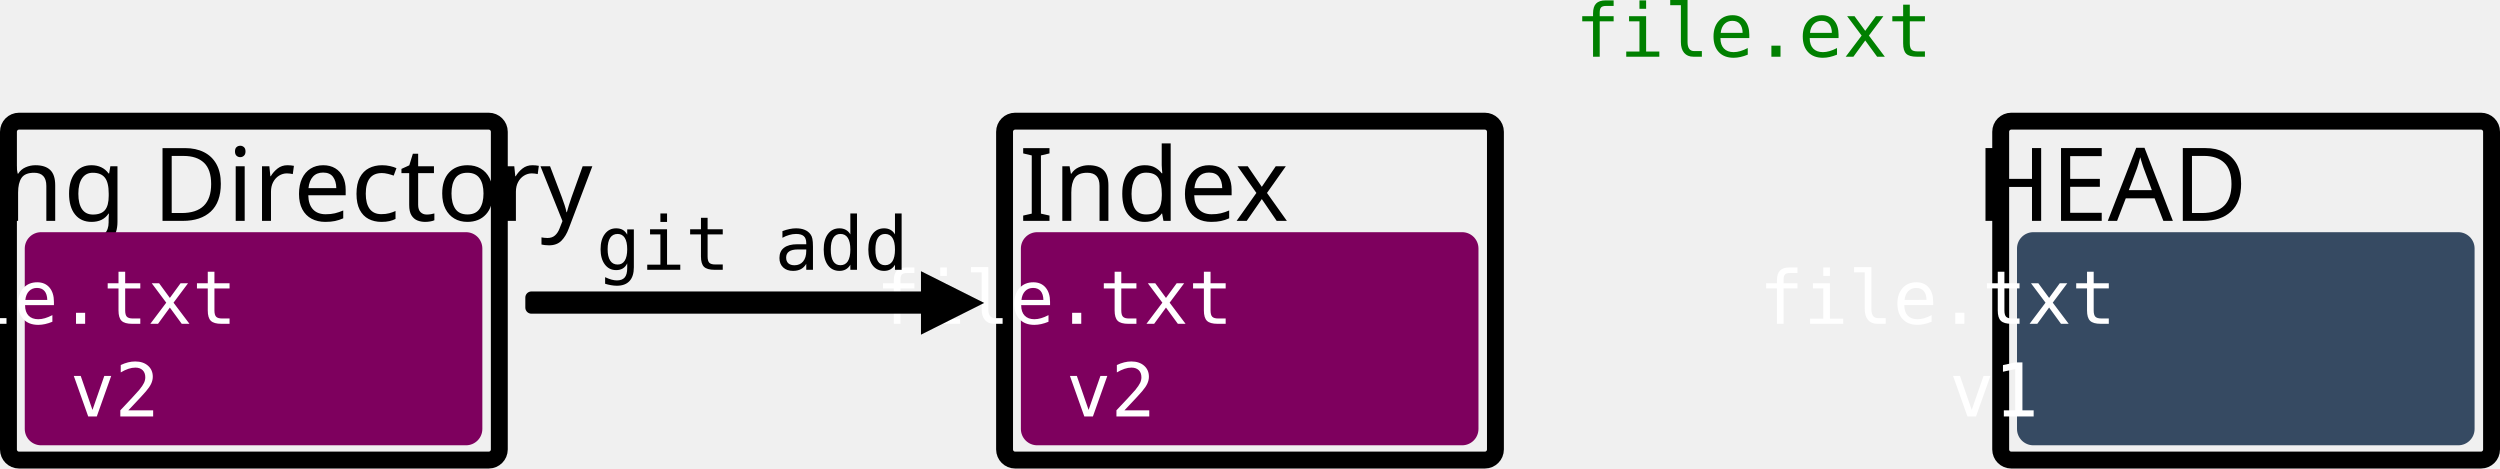
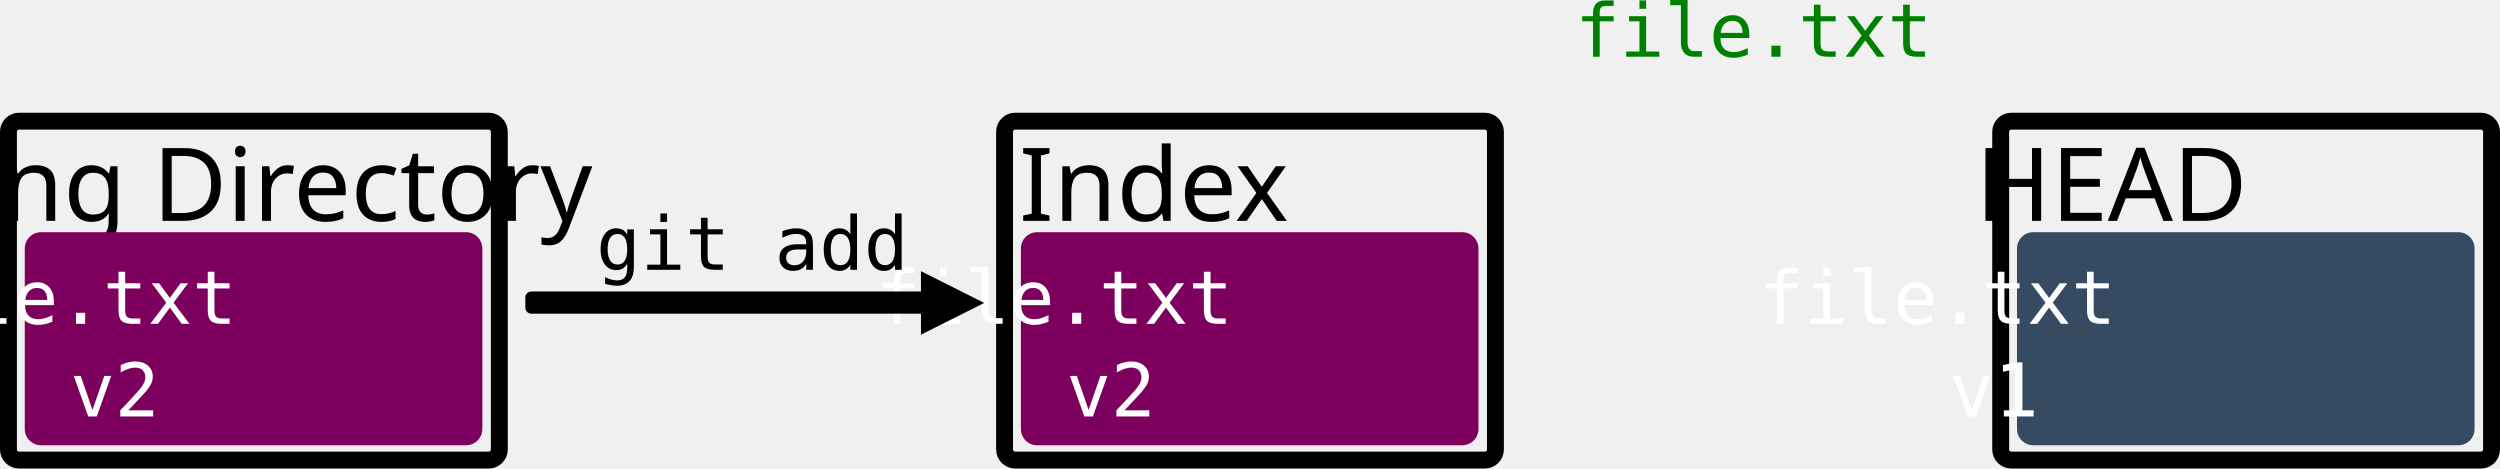
<svg xmlns="http://www.w3.org/2000/svg" width="552.477mm" height="103.54mm" viewBox="0 0 1957.594 366.874" id="svg7431" version="1.1">
  <defs id="defs7433" />
  <g id="layer1" transform="translate(778.6301,-1813.446)">
    <text xml:space="preserve" style="font-style:normal;font-variant:normal;font-weight:normal;font-stretch:normal;font-size:170.178px;line-height:125%;font-family:Photographs;-inkscape-font-specification:Photographs;letter-spacing:0px;word-spacing:0px;fill:#008000;fill-opacity:1;stroke:none;stroke-width:4.41;stroke-linecap:butt;stroke-linejoin:miter;stroke-miterlimit:4;stroke-dasharray:none;stroke-opacity:1" x="454.79" y="1857.859" id="text5251">
-       <tspan id="tspan5253" x="454.79" y="1857.859" style="font-style:normal;font-variant:normal;font-weight:normal;font-stretch:normal;font-size:58.045px;line-height:125%;font-family:monospace;-inkscape-font-specification:monospace;fill:#008000;fill-opacity:1;stroke-width:4.41;stroke-miterlimit:4;stroke-dasharray:none">file.ext</tspan>
+       <tspan id="tspan5253" x="454.79" y="1857.859" style="font-style:normal;font-variant:normal;font-weight:normal;font-stretch:normal;font-size:58.045px;line-height:125%;font-family:monospace;-inkscape-font-specification:monospace;fill:#008000;fill-opacity:1;stroke-width:4.41;stroke-miterlimit:4;stroke-dasharray:none">file.txt</tspan>
    </text>
    <rect style="fill:none;fill-opacity:1;stroke:#000000;stroke-width:13.23;stroke-linejoin:round;stroke-miterlimit:4;stroke-dasharray:none;stroke-opacity:1" id="rect5257" width="384.364" height="265.382" x="7.985" y="1908.322" ry="8.31" />
    <text id="text5259" y="1986.396" x="200.383" style="font-style:normal;font-variant:normal;font-weight:normal;font-stretch:normal;font-size:116.09px;line-height:125%;font-family:Photographs;-inkscape-font-specification:Photographs;letter-spacing:0px;word-spacing:0px;fill:#000000;fill-opacity:1;stroke:none;stroke-width:4.41;stroke-linecap:butt;stroke-linejoin:miter;stroke-miterlimit:4;stroke-dasharray:none;stroke-opacity:1" xml:space="preserve">
      <tspan style="font-style:normal;font-variant:normal;font-weight:normal;font-stretch:normal;font-size:79.812px;line-height:125%;font-family:Photographs;-inkscape-font-specification:Photographs;text-align:center;text-anchor:middle;fill:#000000;fill-opacity:1;stroke-width:4.41;stroke-miterlimit:4;stroke-dasharray:none" y="1986.396" x="200.383" id="tspan5261">Index</tspan>
    </text>
    <rect style="opacity:1;fill:#7e005e;fill-opacity:1;stroke:none;stroke-width:4.41;stroke-linejoin:round;stroke-miterlimit:4;stroke-dasharray:none;stroke-dashoffset:0;stroke-opacity:1" id="rect5265" width="358.308" height="166.88" x="20.759" y="1995.252" ry="12.802" />
    <text xml:space="preserve" style="font-style:normal;font-variant:normal;font-weight:normal;font-stretch:normal;font-size:170.178px;line-height:125%;font-family:Photographs;-inkscape-font-specification:Photographs;letter-spacing:0px;word-spacing:0px;fill:#ffffff;fill-opacity:1;stroke:none;stroke-width:4.41;stroke-linecap:butt;stroke-linejoin:miter;stroke-miterlimit:4;stroke-dasharray:none;stroke-opacity:1" x="201.891" y="2067" id="text5267">
      <tspan id="tspan5269" x="201.891" y="2067" style="font-style:normal;font-variant:normal;font-weight:normal;font-stretch:normal;font-size:58.045px;line-height:125%;font-family:monospace;-inkscape-font-specification:monospace;text-align:center;text-anchor:middle;fill:#ffffff;fill-opacity:1;stroke-width:4.41;stroke-miterlimit:4;stroke-dasharray:none">file.txt</tspan>
      <tspan x="201.891" y="2139.557" style="font-style:normal;font-variant:normal;font-weight:normal;font-stretch:normal;font-size:58.045px;line-height:125%;font-family:monospace;-inkscape-font-specification:monospace;text-align:center;text-anchor:middle;fill:#ffffff;fill-opacity:1;stroke-width:4.41;stroke-miterlimit:4;stroke-dasharray:none" id="tspan5271">v2</tspan>
    </text>
    <g id="g5273" transform="matrix(3,0,0,3,-6468.534,31143.185)" style="stroke-width:4.41;stroke-miterlimit:4;stroke-dasharray:none">
      <rect style="fill:none;fill-opacity:1;stroke:#000000;stroke-width:4.41;stroke-linejoin:round;stroke-miterlimit:4;stroke-dasharray:none;stroke-opacity:1" id="rect5275" width="128.121" height="88.461" x="2418.84" y="-9744.955" ry="2.77" />
      <text id="text5277" y="-9718.931" x="2482.973" style="font-style:normal;font-variant:normal;font-weight:normal;font-stretch:normal;font-size:38.697px;line-height:125%;font-family:Photographs;-inkscape-font-specification:Photographs;letter-spacing:0px;word-spacing:0px;fill:#000000;fill-opacity:1;stroke:none;stroke-width:4.41;stroke-linecap:butt;stroke-linejoin:miter;stroke-miterlimit:4;stroke-dasharray:none;stroke-opacity:1" xml:space="preserve">
        <tspan style="font-style:normal;font-variant:normal;font-weight:normal;font-stretch:normal;font-size:26.604px;line-height:125%;font-family:Photographs;-inkscape-font-specification:Photographs;text-align:center;text-anchor:middle;fill:#000000;fill-opacity:1;stroke-width:4.41;stroke-miterlimit:4;stroke-dasharray:none" y="-9718.931" x="2482.973" id="tspan5279">HEAD</tspan>
      </text>
      <g id="g5282" transform="matrix(0.9674199,0,0,0.9674199,-97.82995,-7032.257)" style="stroke-width:4.559;stroke-miterlimit:4;stroke-dasharray:none">
        <rect ry="4.411" y="-2774.102" x="2605.826" height="57.5" width="123.458" id="rect5284" style="opacity:1;fill:#364a62;fill-opacity:1;stroke:none;stroke-width:4.559;stroke-linejoin:round;stroke-miterlimit:4;stroke-dasharray:none;stroke-dashoffset:0;stroke-opacity:1" />
        <text id="text5286" y="-2749.381" x="2668.237" style="font-style:normal;font-variant:normal;font-weight:normal;font-stretch:normal;font-size:58.636px;line-height:125%;font-family:Photographs;-inkscape-font-specification:Photographs;letter-spacing:0px;word-spacing:0px;fill:#ffffff;fill-opacity:1;stroke:none;stroke-width:4.559;stroke-linecap:butt;stroke-linejoin:miter;stroke-miterlimit:4;stroke-dasharray:none;stroke-opacity:1" xml:space="preserve">
          <tspan style="font-style:normal;font-variant:normal;font-weight:normal;font-stretch:normal;font-size:20px;line-height:125%;font-family:monospace;-inkscape-font-specification:monospace;text-align:center;text-anchor:middle;fill:#ffffff;fill-opacity:1;stroke-width:4.559;stroke-miterlimit:4;stroke-dasharray:none" y="-2749.381" x="2668.237" id="tspan5288">file.txt</tspan>
          <tspan id="tspan5290" style="font-style:normal;font-variant:normal;font-weight:normal;font-stretch:normal;font-size:20px;line-height:125%;font-family:monospace;-inkscape-font-specification:monospace;text-align:center;text-anchor:middle;fill:#ffffff;fill-opacity:1;stroke-width:4.559;stroke-miterlimit:4;stroke-dasharray:none" y="-2724.381" x="2668.237">v1</tspan>
        </text>
      </g>
    </g>
    <rect ry="8.31" y="1908.322" x="-772.015" height="265.382" width="384.364" id="rect5292" style="fill:none;fill-opacity:1;stroke:#000000;stroke-width:13.23;stroke-linejoin:round;stroke-miterlimit:4;stroke-dasharray:none;stroke-opacity:1" />
    <text xml:space="preserve" style="font-style:normal;font-variant:normal;font-weight:normal;font-stretch:normal;font-size:116.09px;line-height:125%;font-family:Photographs;-inkscape-font-specification:Photographs;letter-spacing:0px;word-spacing:0px;fill:#000000;fill-opacity:1;stroke:none;stroke-width:4.41;stroke-linecap:butt;stroke-linejoin:miter;stroke-miterlimit:4;stroke-dasharray:none;stroke-opacity:1" x="-579.617" y="1986.396" id="text5294">
      <tspan id="tspan5296" x="-579.617" y="1986.396" style="font-style:normal;font-variant:normal;font-weight:normal;font-stretch:normal;font-size:79.812px;line-height:125%;font-family:Photographs;-inkscape-font-specification:Photographs;text-align:center;text-anchor:middle;fill:#000000;fill-opacity:1;stroke-width:4.41;stroke-miterlimit:4;stroke-dasharray:none">Working Directory</tspan>
    </text>
    <rect ry="12.802" y="1995.252" x="-759.241" height="166.88" width="358.308" id="rect5298" style="opacity:1;fill:#7e005e;fill-opacity:1;stroke:none;stroke-width:4.41;stroke-linejoin:round;stroke-miterlimit:4;stroke-dasharray:none;stroke-dashoffset:0;stroke-opacity:1" />
    <text id="text5300" y="2067" x="-578.109" style="font-style:normal;font-variant:normal;font-weight:normal;font-stretch:normal;font-size:170.178px;line-height:125%;font-family:Photographs;-inkscape-font-specification:Photographs;letter-spacing:0px;word-spacing:0px;fill:#ffffff;fill-opacity:1;stroke:none;stroke-width:4.41;stroke-linecap:butt;stroke-linejoin:miter;stroke-miterlimit:4;stroke-dasharray:none;stroke-opacity:1" xml:space="preserve">
      <tspan style="font-style:normal;font-variant:normal;font-weight:normal;font-stretch:normal;font-size:58.045px;line-height:125%;font-family:monospace;-inkscape-font-specification:monospace;text-align:center;text-anchor:middle;fill:#ffffff;fill-opacity:1;stroke-width:4.41;stroke-miterlimit:4;stroke-dasharray:none" y="2067" x="-578.109" id="tspan5302">file.txt</tspan>
      <tspan id="tspan5304" style="font-style:normal;font-variant:normal;font-weight:normal;font-stretch:normal;font-size:58.045px;line-height:125%;font-family:monospace;-inkscape-font-specification:monospace;text-align:center;text-anchor:middle;fill:#ffffff;fill-opacity:1;stroke-width:4.41;stroke-miterlimit:4;stroke-dasharray:none" y="2139.557" x="-578.109">v2</tspan>
    </text>
    <g id="g5325" transform="matrix(3,0,0,3,-7248.534,29973.185)" style="stroke-width:4.41;stroke-miterlimit:4;stroke-dasharray:none">
      <text id="text5308" y="-9316.157" x="2312.236" style="font-style:normal;font-variant:normal;font-weight:normal;font-stretch:normal;font-size:56.726px;line-height:125%;font-family:Photographs;-inkscape-font-specification:Photographs;letter-spacing:0px;word-spacing:0px;fill:#000000;fill-opacity:1;stroke:none;stroke-width:4.41;stroke-linecap:butt;stroke-linejoin:miter;stroke-miterlimit:4;stroke-dasharray:none;stroke-opacity:1" xml:space="preserve">
        <tspan style="font-style:normal;font-variant:normal;font-weight:normal;font-stretch:normal;font-size:19.348px;line-height:125%;font-family:monospace;-inkscape-font-specification:monospace;fill:#000000;fill-opacity:1;stroke-width:4.41;stroke-miterlimit:4;stroke-dasharray:none" y="-9316.157" x="2312.236" id="tspan5310">git add</tspan>
      </text>
      <rect transform="matrix(0,1,-1,0,0,0)" ry="1.593" y="-2406.864" x="-9310.506" height="113.113" width="5.805" id="rect5314" style="fill:#000000;fill-opacity:1;stroke:none;stroke-width:4.41;stroke-linejoin:round;stroke-miterlimit:4;stroke-dasharray:none;stroke-dashoffset:0;stroke-opacity:1" />
      <path style="fill:#000000;fill-opacity:1;stroke:none;stroke-width:4.41;stroke-linejoin:miter;stroke-miterlimit:4;stroke-dasharray:none;stroke-opacity:0.624" d="m 2397.019,-9299.225 0,-16.573 16.503,8.286 z" id="path5316" />
    </g>
  </g>
</svg>
